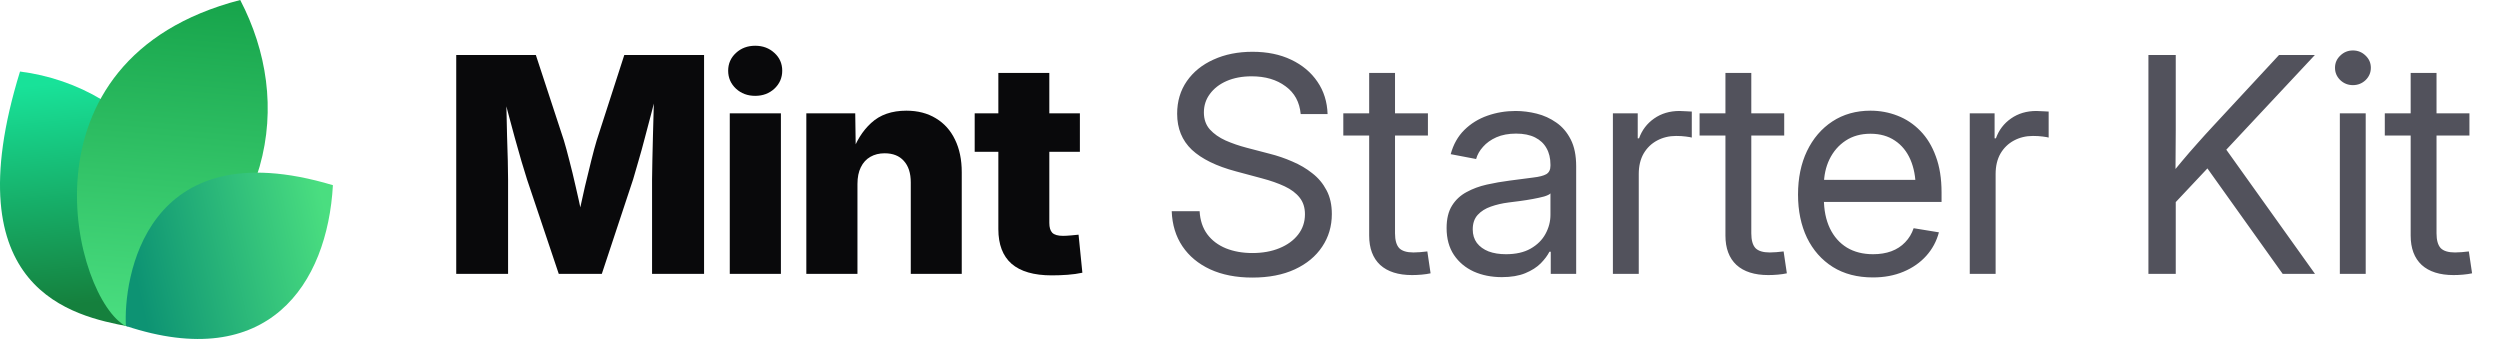
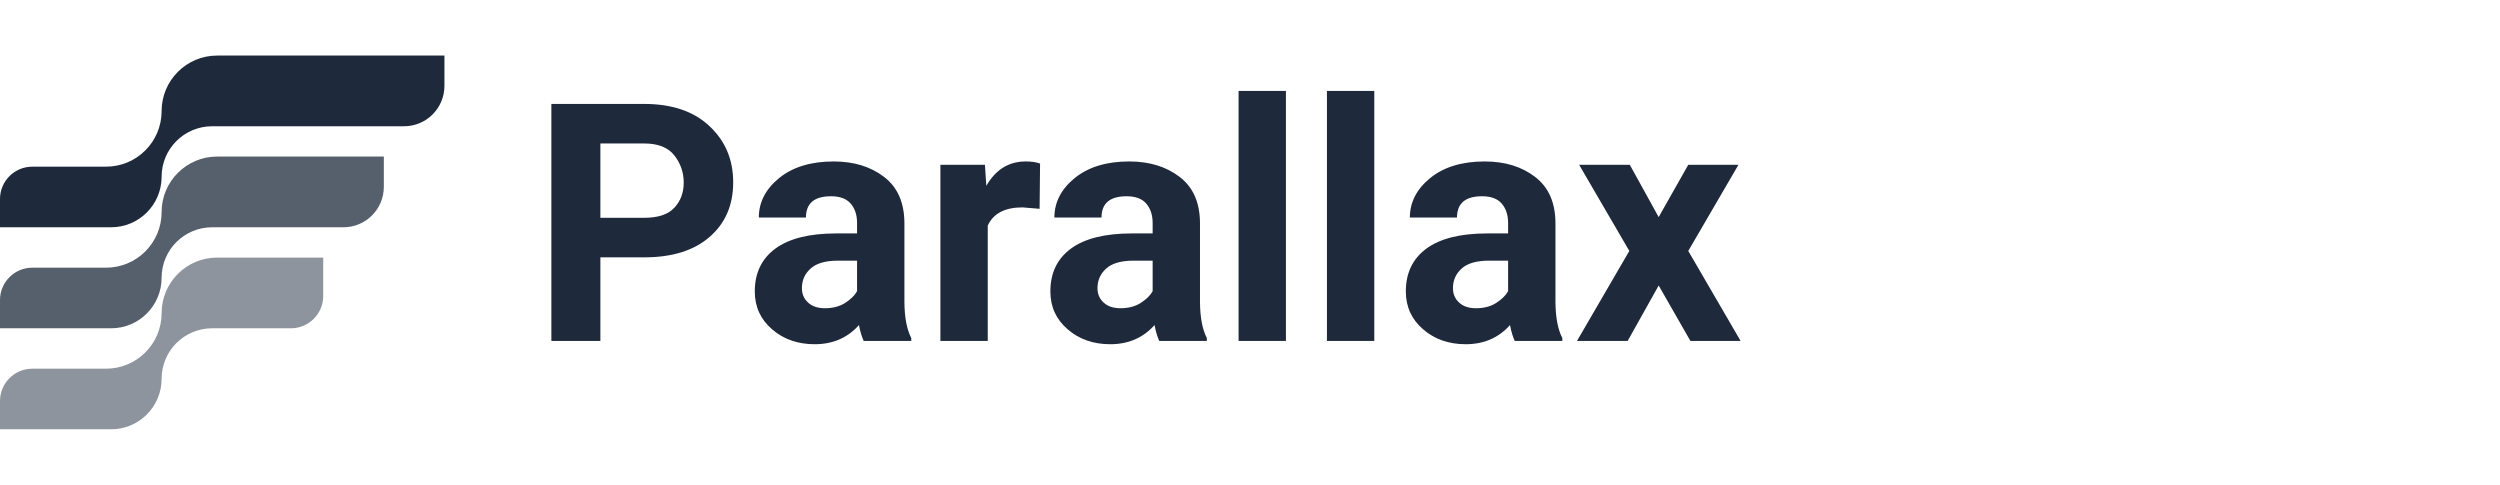
- <svg xmlns="http://www.w3.org/2000/svg" width="177" height="24" viewBox="0 0 177 24" fill="none">
-   <path d="M9.061 23.108C5.268 22.377 -3.391 20.627 1.417 5.064C9.634 6.099 16.973 14.064 9.061 23.108Z" fill="url(#paint0_linear_17557_2020)" />
-   <path d="M8.919 23.094C5.276 21.222 0.784 4.209 17.007 0C20.757 7.193 19.621 16.545 8.919 23.094Z" fill="url(#paint1_linear_17557_2020)" />
-   <path d="M8.914 23.079C8.735 19.882 10.159 9.085 23.57 13.111C23.181 20.123 18.984 26.418 8.914 23.079Z" fill="url(#paint2_linear_17557_2020)" />
-   <path d="M32.301 19.392V3.894H37.938L39.925 9.948C40.036 10.315 40.164 10.787 40.31 11.362C40.462 11.938 40.611 12.552 40.757 13.204C40.91 13.855 41.048 14.483 41.173 15.086C41.305 15.682 41.412 16.192 41.495 16.615H40.695C40.771 16.192 40.871 15.682 40.996 15.086C41.128 14.49 41.267 13.866 41.412 13.214C41.565 12.562 41.714 11.948 41.86 11.373C42.005 10.79 42.133 10.315 42.244 9.948L44.2 3.894H49.848V19.392H46.166V12.704C46.166 12.357 46.173 11.917 46.187 11.383C46.2 10.849 46.214 10.27 46.228 9.646C46.249 9.022 46.266 8.391 46.28 7.753C46.301 7.115 46.311 6.519 46.311 5.964H46.623C46.485 6.561 46.332 7.181 46.166 7.826C45.999 8.471 45.833 9.102 45.666 9.719C45.507 10.336 45.351 10.901 45.198 11.414C45.053 11.928 44.928 12.357 44.824 12.704L42.608 19.392H39.561L37.314 12.704C37.203 12.357 37.072 11.928 36.919 11.414C36.773 10.901 36.614 10.34 36.441 9.729C36.274 9.112 36.104 8.481 35.931 7.836C35.764 7.192 35.608 6.567 35.463 5.964H35.827C35.834 6.512 35.844 7.105 35.858 7.743C35.872 8.374 35.886 9.005 35.9 9.636C35.92 10.26 35.938 10.839 35.952 11.373C35.965 11.907 35.972 12.351 35.972 12.704V19.392H32.301ZM51.668 19.392V8.024H55.288V19.392H51.668ZM53.468 6.786C52.927 6.786 52.473 6.616 52.105 6.276C51.738 5.93 51.554 5.507 51.554 5.007C51.554 4.508 51.738 4.088 52.105 3.749C52.473 3.409 52.927 3.239 53.468 3.239C54.009 3.239 54.463 3.409 54.83 3.749C55.198 4.082 55.382 4.501 55.382 5.007C55.382 5.507 55.198 5.93 54.83 6.276C54.463 6.616 54.009 6.786 53.468 6.786ZM60.708 13.027V19.392H57.088V8.024H60.551L60.593 10.967H60.281C60.593 10.024 61.061 9.268 61.685 8.7C62.309 8.124 63.138 7.836 64.171 7.836C64.975 7.836 65.672 8.017 66.262 8.377C66.851 8.731 67.302 9.234 67.614 9.885C67.933 10.537 68.092 11.307 68.092 12.194V19.392H64.483V12.912C64.483 12.26 64.32 11.754 63.994 11.394C63.675 11.033 63.221 10.853 62.632 10.853C62.25 10.853 61.914 10.936 61.623 11.102C61.332 11.269 61.106 11.515 60.947 11.841C60.787 12.16 60.708 12.555 60.708 13.027ZM76.456 8.024V10.749H69.008V8.024H76.456ZM70.683 5.163H74.292V15.783C74.292 16.102 74.361 16.334 74.5 16.48C74.646 16.625 74.899 16.698 75.259 16.698C75.405 16.698 75.596 16.688 75.831 16.667C76.074 16.646 76.251 16.629 76.362 16.615L76.632 19.309C76.313 19.378 75.963 19.427 75.582 19.455C75.207 19.482 74.836 19.496 74.469 19.496C73.2 19.496 72.25 19.222 71.619 18.674C70.995 18.127 70.683 17.308 70.683 16.22V5.163Z" fill="#09090B" />
-   <path d="M88.667 19.652C87.523 19.652 86.528 19.458 85.682 19.07C84.843 18.681 84.188 18.137 83.716 17.437C83.245 16.736 82.992 15.908 82.957 14.951H84.933C84.968 15.596 85.148 16.14 85.474 16.584C85.8 17.021 86.24 17.354 86.795 17.582C87.35 17.804 87.974 17.915 88.667 17.915C89.388 17.915 90.026 17.801 90.581 17.572C91.143 17.343 91.583 17.024 91.902 16.615C92.228 16.199 92.391 15.717 92.391 15.169C92.391 14.698 92.266 14.306 92.017 13.994C91.767 13.675 91.413 13.408 90.956 13.193C90.498 12.978 89.954 12.787 89.323 12.621L87.502 12.132C86.123 11.765 85.082 11.255 84.382 10.603C83.689 9.944 83.342 9.095 83.342 8.055C83.342 7.174 83.571 6.404 84.028 5.746C84.486 5.087 85.117 4.577 85.921 4.217C86.726 3.849 87.645 3.666 88.678 3.666C89.718 3.666 90.63 3.853 91.413 4.227C92.204 4.602 92.824 5.122 93.275 5.787C93.726 6.446 93.965 7.209 93.993 8.076H92.089C92.013 7.23 91.656 6.574 91.018 6.11C90.387 5.638 89.586 5.403 88.615 5.403C87.95 5.403 87.36 5.513 86.847 5.735C86.341 5.957 85.946 6.262 85.661 6.651C85.377 7.032 85.235 7.469 85.235 7.961C85.235 8.447 85.377 8.849 85.661 9.168C85.946 9.48 86.317 9.74 86.774 9.948C87.232 10.149 87.724 10.319 88.251 10.457L89.884 10.884C90.439 11.023 90.977 11.206 91.496 11.435C92.023 11.657 92.495 11.934 92.911 12.267C93.334 12.593 93.67 12.995 93.92 13.474C94.17 13.945 94.294 14.504 94.294 15.149C94.294 16.015 94.066 16.788 93.608 17.468C93.157 18.148 92.512 18.681 91.673 19.07C90.834 19.458 89.832 19.652 88.667 19.652ZM101.097 8.024V9.594H95.106V8.024H101.097ZM96.937 5.163H98.767V16.521C98.767 17 98.865 17.347 99.059 17.562C99.26 17.77 99.6 17.874 100.078 17.874C100.21 17.874 100.366 17.867 100.546 17.853C100.733 17.832 100.903 17.815 101.056 17.801L101.285 19.351C101.097 19.392 100.886 19.423 100.65 19.444C100.414 19.465 100.189 19.475 99.974 19.475C98.996 19.475 98.244 19.236 97.717 18.758C97.197 18.272 96.937 17.579 96.937 16.677V5.163ZM106.33 19.621C105.595 19.621 104.932 19.489 104.343 19.226C103.754 18.955 103.285 18.564 102.939 18.05C102.592 17.53 102.419 16.896 102.419 16.147C102.419 15.495 102.547 14.965 102.804 14.556C103.06 14.146 103.403 13.828 103.833 13.599C104.263 13.363 104.742 13.186 105.269 13.068C105.796 12.95 106.333 12.857 106.881 12.787C107.574 12.69 108.132 12.617 108.555 12.569C108.978 12.52 109.287 12.441 109.481 12.33C109.675 12.212 109.772 12.014 109.772 11.737V11.654C109.772 11.203 109.679 10.815 109.492 10.489C109.311 10.163 109.041 9.91 108.68 9.729C108.32 9.549 107.872 9.459 107.338 9.459C106.805 9.459 106.34 9.546 105.945 9.719C105.556 9.892 105.241 10.118 104.998 10.395C104.755 10.665 104.593 10.953 104.509 11.258L102.71 10.915C102.897 10.222 103.22 9.65 103.677 9.199C104.135 8.748 104.679 8.412 105.31 8.19C105.941 7.968 106.607 7.857 107.307 7.857C107.8 7.857 108.295 7.92 108.795 8.044C109.301 8.169 109.765 8.381 110.188 8.679C110.611 8.97 110.951 9.369 111.208 9.875C111.464 10.374 111.593 11.005 111.593 11.768V19.392H109.793V17.822H109.7C109.568 18.085 109.363 18.359 109.086 18.643C108.809 18.921 108.444 19.153 107.994 19.34C107.543 19.527 106.988 19.621 106.33 19.621ZM106.621 17.998C107.321 17.998 107.904 17.867 108.368 17.603C108.84 17.333 109.19 16.986 109.419 16.563C109.654 16.133 109.772 15.682 109.772 15.211V13.692C109.703 13.769 109.554 13.841 109.325 13.911C109.096 13.973 108.829 14.032 108.524 14.088C108.226 14.143 107.921 14.192 107.609 14.233C107.304 14.275 107.033 14.309 106.798 14.337C106.354 14.393 105.938 14.49 105.549 14.628C105.168 14.76 104.86 14.954 104.624 15.211C104.388 15.467 104.27 15.811 104.27 16.241C104.27 16.615 104.367 16.934 104.561 17.198C104.762 17.461 105.04 17.662 105.393 17.801C105.747 17.933 106.156 17.998 106.621 17.998ZM114.193 19.392V8.024H115.951V9.792H116.045C116.253 9.209 116.61 8.741 117.116 8.388C117.622 8.034 118.219 7.857 118.905 7.857C119.058 7.857 119.217 7.864 119.384 7.878C119.55 7.885 119.682 7.892 119.779 7.899V9.74C119.716 9.719 119.578 9.695 119.363 9.667C119.155 9.639 118.922 9.625 118.666 9.625C118.174 9.625 117.726 9.733 117.324 9.948C116.922 10.163 116.603 10.471 116.367 10.874C116.138 11.276 116.024 11.758 116.024 12.319V19.392H114.193ZM126.322 8.024V9.594H120.33V8.024H126.322ZM122.161 5.163H123.992V16.521C123.992 17 124.089 17.347 124.283 17.562C124.484 17.77 124.824 17.874 125.302 17.874C125.434 17.874 125.59 17.867 125.77 17.853C125.958 17.832 126.127 17.815 126.28 17.801L126.509 19.351C126.322 19.392 126.11 19.423 125.874 19.444C125.639 19.465 125.413 19.475 125.198 19.475C124.221 19.475 123.468 19.236 122.941 18.758C122.421 18.272 122.161 17.579 122.161 16.677V5.163ZM132.604 19.642C131.502 19.642 130.555 19.396 129.765 18.903C128.974 18.404 128.364 17.714 127.934 16.834C127.511 15.946 127.3 14.927 127.3 13.775C127.3 12.611 127.511 11.584 127.934 10.697C128.364 9.802 128.964 9.102 129.734 8.596C130.51 8.089 131.408 7.836 132.428 7.836C133.1 7.836 133.738 7.954 134.341 8.19C134.952 8.426 135.489 8.783 135.954 9.261C136.425 9.74 136.793 10.343 137.056 11.071C137.327 11.792 137.462 12.645 137.462 13.63V14.296H128.433V12.735H136.463L135.631 13.297C135.631 12.541 135.506 11.876 135.257 11.3C135.007 10.725 134.643 10.277 134.165 9.958C133.686 9.632 133.107 9.469 132.428 9.469C131.748 9.469 131.162 9.632 130.67 9.958C130.177 10.284 129.796 10.725 129.526 11.279C129.262 11.827 129.13 12.441 129.13 13.12V14.046C129.13 14.864 129.273 15.572 129.557 16.168C129.841 16.757 130.243 17.211 130.763 17.53C131.283 17.842 131.901 17.998 132.615 17.998C133.093 17.998 133.523 17.929 133.905 17.79C134.293 17.645 134.619 17.433 134.882 17.156C135.153 16.879 135.354 16.546 135.486 16.157L137.275 16.449C137.108 17.08 136.81 17.634 136.38 18.113C135.95 18.591 135.413 18.966 134.768 19.236C134.123 19.507 133.402 19.642 132.604 19.642ZM139.459 19.392V8.024H141.217V9.792H141.311C141.519 9.209 141.876 8.741 142.382 8.388C142.888 8.034 143.485 7.857 144.171 7.857C144.324 7.857 144.483 7.864 144.649 7.878C144.816 7.885 144.948 7.892 145.045 7.899V9.74C144.982 9.719 144.844 9.695 144.629 9.667C144.421 9.639 144.188 9.625 143.932 9.625C143.439 9.625 142.992 9.733 142.59 9.948C142.188 10.163 141.869 10.471 141.633 10.874C141.404 11.276 141.29 11.758 141.29 12.319V19.392H139.459ZM153.429 14.961V12.715C153.783 12.257 154.136 11.82 154.49 11.404C154.844 10.981 155.204 10.565 155.572 10.156C155.939 9.74 156.314 9.327 156.695 8.918L161.355 3.894H163.893L157.277 10.967H157.184L153.429 14.961ZM152.108 19.392V3.894H154.043V9.241L154.022 12.559L154.043 13.505V19.392H152.108ZM161.615 19.392L155.967 11.477L157.173 9.969L163.903 19.392H161.615ZM165.661 19.392V8.024H167.492V19.392H165.661ZM166.587 6.027C166.24 6.027 165.942 5.909 165.692 5.673C165.443 5.43 165.318 5.139 165.318 4.799C165.318 4.459 165.443 4.172 165.692 3.936C165.942 3.693 166.24 3.572 166.587 3.572C166.934 3.572 167.232 3.693 167.482 3.936C167.731 4.172 167.856 4.459 167.856 4.799C167.856 5.139 167.731 5.43 167.482 5.673C167.232 5.909 166.934 6.027 166.587 6.027ZM174.836 8.024V9.594H168.844V8.024H174.836ZM170.675 5.163H172.506V16.521C172.506 17 172.603 17.347 172.797 17.562C172.998 17.77 173.338 17.874 173.816 17.874C173.948 17.874 174.104 17.867 174.284 17.853C174.472 17.832 174.641 17.815 174.794 17.801L175.023 19.351C174.836 19.392 174.624 19.423 174.388 19.444C174.153 19.465 173.927 19.475 173.712 19.475C172.735 19.475 171.982 19.236 171.455 18.758C170.935 18.272 170.675 17.579 170.675 16.677V5.163Z" fill="#52525C" />
-   <defs>
-     <linearGradient id="paint0_linear_17557_2020" x1="3.776" y1="5.916" x2="5.232" y2="21.559" gradientUnits="userSpaceOnUse">
-       <stop stop-color="#18E299" />
-       <stop offset="1" stop-color="#15803D" />
-     </linearGradient>
-     <linearGradient id="paint1_linear_17557_2020" x1="12.171" y1="-0.718" x2="10.19" y2="22.983" gradientUnits="userSpaceOnUse">
-       <stop stop-color="#16A34A" />
-       <stop offset="1" stop-color="#4ADE80" />
-     </linearGradient>
-     <linearGradient id="paint2_linear_17557_2020" x1="23.133" y1="15.353" x2="9.338" y2="18.52" gradientUnits="userSpaceOnUse">
-       <stop stop-color="#4ADE80" />
-       <stop offset="1" stop-color="#0D9373" />
-     </linearGradient>
-   </defs>
+ <svg xmlns="http://www.w3.org/2000/svg" fill="none" height="32" viewBox="0 0 165 32" width="165">
+   <g fill="#1e293b">
+     <path d="m7 11h-4.866c-1.178 0-2.134.955-2.134 2.133v1.867h7.333c1.841 0 3.333-1.492 3.333-3.333s1.493-3.334 3.334-3.334h12.666c1.473 0 2.667-1.194 2.667-2.666v-2h-15c-2.025 0-3.667 1.642-3.667 3.666 0 2.025-1.642 3.667-3.667 3.667z" />
+     <path d="m7 17.667h-4.866c-1.178 0-2.134.955-2.134 2.133v1.867h7.333c1.841 0 3.333-1.493 3.333-3.334s1.493-3.333 3.334-3.333h8.666c1.473 0 2.667-1.194 2.667-2.667v-2h-11c-2.025 0-3.667 1.642-3.667 3.667s-1.642 3.667-3.667 3.667z" opacity=".75" />
+     <path d="m7 24.333h-4.866c-1.178 0-2.134.956-2.134 2.134v1.866h7.333c1.841 0 3.333-1.492 3.333-3.333s1.493-3.333 3.334-3.333h5.2c1.178 0 2.133-.956 2.133-2.134v-2.533h-7c-2.025 0-3.667 1.642-3.667 3.667s-1.642 3.666-3.667 3.666z" opacity=".5" />
+   </g>
+   <text x="35" y="22.5" font-family="ui-sans-serif, system-ui, -apple-system, BlinkMacSystemFont, Segoe UI, Roboto, Helvetica Neue, Arial, sans-serif" font-size="22" font-weight="600" fill="#1e293b">Parallax</text>
</svg>
